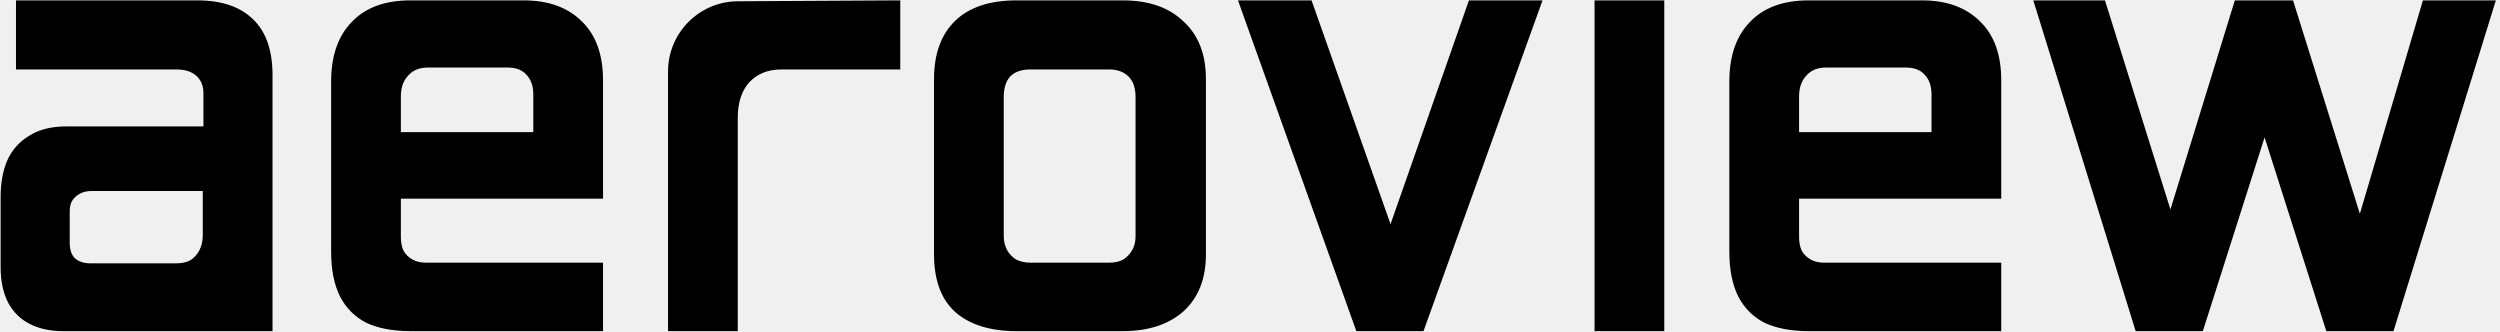
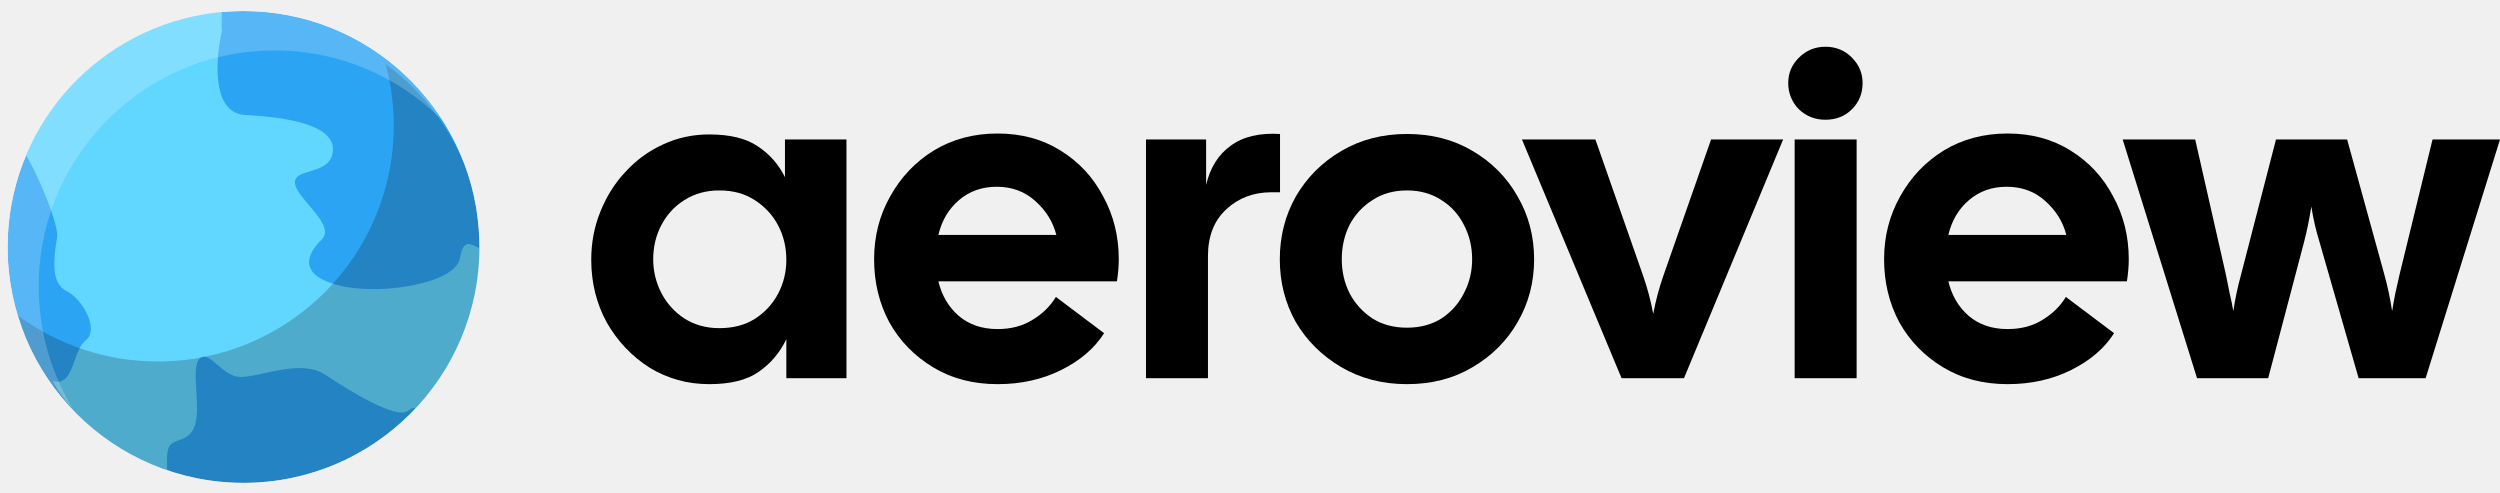
- <svg xmlns="http://www.w3.org/2000/svg" width="302" height="40" viewBox="0 0 302 40" fill="none">
-   <g clip-path="url(#clip0_2130_8)">
-     <path d="M7.573 40C6.078 40 4.765 39.717 3.631 39.15C2.498 38.583 1.622 37.733 1.004 36.6C0.385 35.415 0.076 33.972 0.076 32.272V23.771C0.076 22.122 0.334 20.68 0.849 19.443C1.416 18.155 2.292 17.15 3.477 16.429C4.662 15.656 6.181 15.27 8.036 15.27H24.575V11.251C24.575 10.375 24.291 9.68 23.725 9.164C23.158 8.649 22.359 8.392 21.329 8.392H1.931V0.045H23.802C26.79 0.045 29.057 0.818 30.603 2.364C32.148 3.858 32.921 6.099 32.921 9.087V40H7.573ZM21.329 31.808C21.999 31.808 22.565 31.679 23.029 31.422C23.493 31.113 23.854 30.701 24.111 30.185C24.369 29.67 24.497 29.078 24.497 28.408V23.075H11.05C10.277 23.075 9.633 23.307 9.118 23.771C8.655 24.183 8.423 24.75 8.423 25.471V29.335C8.423 30.16 8.629 30.778 9.041 31.19C9.505 31.602 10.123 31.808 10.896 31.808H21.329ZM49.584 40C47.471 40 45.694 39.665 44.251 38.995C42.86 38.274 41.804 37.218 41.083 35.827C40.361 34.384 40.001 32.581 40.001 30.417V9.86C40.001 6.769 40.825 4.373 42.474 2.673C44.122 0.921 46.492 0.045 49.584 0.045H63.263C66.251 0.045 68.595 0.895 70.295 2.595C71.996 4.244 72.846 6.614 72.846 9.705V24.003H43.014V15.965H64.422V11.406C64.422 10.427 64.164 9.654 63.649 9.087C63.134 8.469 62.361 8.16 61.331 8.16H51.67C50.64 8.16 49.841 8.495 49.274 9.164C48.708 9.783 48.424 10.607 48.424 11.637V28.64C48.424 29.258 48.527 29.799 48.733 30.262C48.991 30.726 49.352 31.087 49.815 31.345C50.279 31.602 50.82 31.731 51.438 31.731H72.846V40H49.584ZM80.698 8.631C80.698 3.967 84.465 0.179 89.129 0.153L108.752 0.045V8.392H94.377C92.779 8.392 91.491 8.907 90.513 9.937C89.585 10.968 89.121 12.41 89.121 14.265V40H80.698V8.631ZM122.799 40C119.606 40 117.132 39.227 115.381 37.682C113.681 36.136 112.83 33.818 112.83 30.726V9.551C112.83 6.511 113.681 4.167 115.381 2.518C117.081 0.869 119.554 0.045 122.799 0.045H135.629C138.771 0.045 141.219 0.895 142.97 2.595C144.773 4.244 145.675 6.562 145.675 9.551V30.726C145.675 33.663 144.773 35.956 142.97 37.604C141.167 39.201 138.72 40 135.629 40H122.799V40ZM134.006 31.731C134.675 31.731 135.242 31.602 135.706 31.345C136.17 31.035 136.53 30.649 136.787 30.185C137.045 29.722 137.174 29.181 137.174 28.562V11.715C137.174 10.633 136.891 9.808 136.324 9.242C135.757 8.675 134.984 8.392 134.006 8.392H124.422C123.392 8.392 122.594 8.675 122.027 9.242C121.511 9.808 121.254 10.633 121.254 11.715V28.562C121.254 29.129 121.383 29.67 121.641 30.185C121.898 30.649 122.259 31.035 122.722 31.345C123.237 31.602 123.83 31.731 124.5 31.731H134.006ZM149.548 0.045H158.436L169.101 30.262H166.86L177.447 0.045H186.335L171.96 40H163.846L149.548 0.045ZM192.621 0.045H201.045V40H192.621V0.045ZM218.488 40C216.375 40 214.598 39.665 213.156 38.995C211.765 38.274 210.708 37.218 209.987 35.827C209.266 34.384 208.905 32.581 208.905 30.417V9.86C208.905 6.769 209.73 4.373 211.379 2.673C213.026 0.921 215.397 0.045 218.488 0.045H232.168C235.156 0.045 237.499 0.895 239.2 2.595C240.9 4.244 241.75 6.614 241.75 9.705V24.003H211.919V15.965H233.327V11.406C233.327 10.427 233.069 9.654 232.554 9.087C232.038 8.469 231.266 8.16 230.235 8.16H220.575C219.545 8.16 218.746 8.495 218.179 9.164C217.612 9.783 217.329 10.607 217.329 11.637V28.64C217.329 29.258 217.432 29.799 217.638 30.262C217.896 30.726 218.257 31.087 218.72 31.345C219.184 31.602 219.724 31.731 220.343 31.731H241.75V40H218.488ZM245.623 0.045H254.28L263.862 30.649H260.54L269.968 0.045H277L286.583 30.649H283.646L292.688 0.045H301.499L289.134 40H281.019L271.513 10.169H275.609L266.104 40H257.988L245.623 0.045Z" fill="black" />
+ <svg xmlns="http://www.w3.org/2000/svg" width="335" height="66" viewBox="0 0 335 66" fill="none">
+   <g clip-path="url(#clip0_1740_31)">
+     <mask id="mask0_1740_31" style="mask-type:alpha" maskUnits="userSpaceOnUse" x="1" y="1" width="64" height="64">
+       <path d="M64.243 33.091C64.243 50.55 50.089 64.705 32.63 64.705C15.172 64.705 1.017 50.55 1.017 33.091C1.017 17.467 12.348 4.492 27.24 1.938C28.993 1.635 30.796 1.477 32.631 1.477C49.283 1.477 62.927 14.352 64.15 30.689V30.701C64.213 31.489 64.245 32.29 64.245 33.09L64.243 33.091Z" fill="#3388F8" />
+     </mask>
+     <g mask="url(#mask0_1740_31)">
+       <path d="M64.244 33.092C64.244 50.55 50.089 64.705 32.63 64.705C15.172 64.705 1.017 50.55 1.017 33.092C1.017 17.468 12.348 4.492 27.241 1.938C28.993 1.635 30.796 1.477 32.632 1.477C49.283 1.477 62.928 14.352 64.15 30.689V30.701C64.214 31.489 64.245 32.29 64.245 33.09L64.244 33.092Z" fill="#2CA4F4" />
+       <path d="M66.074 33.588C65.85 33.712 65.569 33.754 65.215 33.662C64.77 33.546 64.354 33.33 63.972 33.132C62.877 32.562 62.059 32.137 61.615 34.633C61.016 38.007 50.827 39.651 45.361 38.233C39.894 36.808 41.092 34.034 43.115 32.086C44.314 30.929 42.819 29.165 41.407 27.499C40.442 26.36 39.515 25.267 39.515 24.445C39.515 23.556 40.455 23.275 41.527 22.954C42.898 22.544 44.486 22.069 44.61 20.177C44.838 16.81 38.734 15.707 32.889 15.411C27.895 15.152 29.125 6.598 29.752 4.143C29.541 4.175 29.961 -2.799 29.752 -2.763C26.332 -3.15 24.3 -14.51 17.462 -5.98C16.112 -5.98 13.902 -10.78 11.641 -6.429C7.527 -6.311 6.384 -4.923 12.941 0.863C13.506 4.569 6.116 1.337 3.955 4.143C1.659 7.124 2.948 15.173 2.034 18.947C3.46 19.483 7.989 29.786 7.654 31.802C7.204 34.498 6.755 37.96 8.89 38.982C11.025 40.004 13.384 44.162 11.474 45.622C10.775 46.157 10.391 47.229 10.011 48.288C9.414 49.955 8.828 51.59 7.043 51.055C10.53 57.159 15.991 61.988 22.557 64.673C22.392 63.281 22.174 60.717 22.682 59.834C22.957 59.355 23.447 59.18 23.982 58.988C24.828 58.685 25.789 58.34 26.202 56.688C26.502 55.488 26.402 53.888 26.306 52.373C26.188 50.481 26.077 48.722 26.764 48.035C27.402 47.397 28.161 48.048 29.087 48.843C29.952 49.586 30.963 50.453 32.157 50.508C32.957 50.544 34.086 50.298 35.358 50.021C38.017 49.442 41.301 48.726 43.506 50.171C46.764 52.306 53.17 56.351 54.743 55.002C56.044 53.888 57.596 55.767 58.096 56.453C60.15 54.153 63.163 53 64.48 50.171C64.759 49.571 63.73 47.362 63.972 46.743C64.58 45.186 65.717 45.583 66.074 43.917C66.182 43.413 65.262 40.244 65.61 40.47C65.815 39.213 67.084 38.156 67.136 36.853C67.153 36.427 66.074 36.21 66.074 35.78L66.797 35.102C66.797 34.497 66.11 34.188 66.074 33.588Z" fill="#61D6FF" />
+       <path fill-rule="evenodd" clip-rule="evenodd" d="M21.152 48.439C38.61 48.439 52.765 34.284 52.765 16.826L52.766 16.825C52.766 16.025 52.735 15.223 52.672 14.435V14.423C52.522 12.424 52.186 10.476 51.682 8.598C58.928 13.906 63.829 22.227 64.539 31.716V31.728C64.603 32.516 64.634 33.317 64.634 34.117L64.632 34.118C64.632 51.577 50.478 65.732 33.019 65.732C18.406 65.732 6.107 55.814 2.487 42.343C7.717 46.176 14.171 48.439 21.152 48.439Z" fill="black" fill-opacity="0.2" />
+       <path d="M36.046 6.77C18.592 7.186 4.778 21.675 5.194 39.129L5.193 39.13C5.212 39.93 5.262 40.731 5.344 41.517L5.344 41.529C5.816 46.299 7.343 50.747 9.685 54.643C4.723 49.64 1.415 42.979 0.679 35.535L0.679 35.523C0.597 34.736 0.546 33.936 0.527 33.136L0.528 33.135C0.112 15.681 13.927 1.192 31.381 0.776C43.159 0.495 53.586 6.694 59.251 16.118C53.344 10.162 45.094 6.554 36.046 6.77Z" fill="white" fill-opacity="0.2" />
+     </g>
+     <path d="M294.402 50.676L284.438 18.691H294.156L298.278 36.836C298.442 37.615 298.606 38.436 298.77 39.297C298.975 40.117 299.139 40.917 299.262 41.696C299.508 40.056 299.856 38.415 300.308 36.775L304.982 18.691H314.517L319.499 36.775C319.95 38.415 320.299 40.056 320.545 41.696C320.668 40.917 320.811 40.117 320.975 39.297C321.181 38.436 321.365 37.615 321.529 36.836L325.958 18.691H335L325.035 50.676H316.055L310.826 32.469C310.334 30.87 309.965 29.27 309.719 27.671C309.596 28.45 309.452 29.25 309.288 30.07C309.124 30.89 308.94 31.69 308.735 32.469L303.937 50.676H294.402Z" fill="black" />
+     <path d="M269.015 51.476C265.734 51.476 262.843 50.718 260.341 49.2C257.84 47.683 255.892 45.673 254.498 43.172C253.145 40.63 252.468 37.821 252.468 34.745C252.468 31.669 253.186 28.86 254.621 26.318C256.056 23.734 258.004 21.684 260.464 20.167C262.966 18.649 265.816 17.891 269.015 17.891C272.213 17.891 275.022 18.649 277.442 20.167C279.902 21.684 281.809 23.734 283.162 26.318C284.556 28.86 285.254 31.669 285.254 34.745C285.254 35.196 285.233 35.668 285.192 36.16C285.151 36.652 285.09 37.164 285.008 37.698H261.08C261.531 39.584 262.433 41.122 263.786 42.311C265.18 43.5 266.923 44.095 269.015 44.095C270.819 44.095 272.377 43.685 273.689 42.864C275.043 42.044 276.088 41.019 276.826 39.789L283.285 44.648C282.014 46.658 280.107 48.298 277.565 49.569C275.022 50.84 272.172 51.476 269.015 51.476ZM268.891 25.026C266.923 25.026 265.242 25.621 263.848 26.81C262.453 27.999 261.531 29.558 261.08 31.485H276.888C276.437 29.722 275.494 28.204 274.058 26.933C272.664 25.662 270.942 25.026 268.891 25.026Z" fill="black" />
+     <path d="M244.604 16.046C243.21 16.046 242.021 15.574 241.036 14.631C240.093 13.646 239.622 12.478 239.622 11.125C239.622 9.812 240.093 8.685 241.036 7.741C242.021 6.757 243.21 6.265 244.604 6.265C246.039 6.265 247.229 6.757 248.172 7.741C249.115 8.685 249.586 9.812 249.586 11.125C249.586 12.519 249.115 13.688 248.172 14.631C247.229 15.574 246.039 16.046 244.604 16.046ZM240.483 50.676V18.691H248.787V50.676H240.483Z" fill="black" />
+     <path d="M217.289 50.676L203.941 18.691H213.783L220.18 36.959C220.754 38.6 221.205 40.301 221.533 42.065C221.861 40.301 222.313 38.6 222.887 36.959L229.284 18.691H238.941L225.655 50.676H217.289Z" fill="black" />
+     <path d="M188.532 51.476C185.252 51.476 182.32 50.718 179.736 49.2C177.153 47.683 175.123 45.673 173.647 43.172C172.211 40.63 171.494 37.821 171.494 34.745C171.494 31.669 172.211 28.86 173.647 26.318C175.123 23.775 177.153 21.745 179.736 20.228C182.32 18.711 185.252 17.952 188.532 17.952C191.854 17.952 194.786 18.711 197.329 20.228C199.912 21.745 201.921 23.775 203.357 26.318C204.833 28.86 205.571 31.669 205.571 34.745C205.571 37.821 204.833 40.63 203.357 43.172C201.921 45.673 199.912 47.683 197.329 49.2C194.786 50.718 191.854 51.476 188.532 51.476ZM188.532 43.91C190.296 43.91 191.834 43.5 193.146 42.68C194.458 41.819 195.463 40.691 196.16 39.297C196.898 37.903 197.267 36.385 197.267 34.745C197.267 33.064 196.898 31.526 196.16 30.132C195.463 28.737 194.458 27.63 193.146 26.81C191.834 25.949 190.296 25.518 188.532 25.518C186.769 25.518 185.231 25.949 183.919 26.81C182.607 27.63 181.582 28.737 180.843 30.132C180.146 31.526 179.798 33.064 179.798 34.745C179.798 36.385 180.146 37.903 180.843 39.297C181.582 40.691 182.607 41.819 183.919 42.68C185.231 43.5 186.769 43.91 188.532 43.91Z" fill="black" />
+     <path d="M153.562 50.676V18.691H161.62V24.78C162.153 22.484 163.239 20.741 164.88 19.552C166.52 18.321 168.734 17.788 171.523 17.952V25.764H170.354C167.976 25.764 165.966 26.523 164.326 28.04C162.686 29.558 161.866 31.649 161.866 34.314V50.676H153.562Z" fill="black" />
+     <path d="M133.677 51.476C130.396 51.476 127.505 50.718 125.004 49.2C122.502 47.683 120.555 45.673 119.16 43.172C117.807 40.63 117.13 37.821 117.13 34.745C117.13 31.669 117.848 28.86 119.283 26.318C120.719 23.734 122.666 21.684 125.127 20.167C127.628 18.649 130.478 17.891 133.677 17.891C136.876 17.891 139.685 18.649 142.104 20.167C144.565 21.684 146.471 23.734 147.825 26.318C149.219 28.86 149.916 31.669 149.916 34.745C149.916 35.196 149.896 35.668 149.855 36.16C149.814 36.652 149.752 37.164 149.67 37.698H125.742C126.193 39.584 127.095 41.122 128.449 42.311C129.843 43.5 131.586 44.095 133.677 44.095C135.481 44.095 137.04 43.685 138.352 42.864C139.705 42.044 140.751 41.019 141.489 39.789L147.948 44.648C146.676 46.658 144.77 48.298 142.227 49.569C139.685 50.84 136.835 51.476 133.677 51.476ZM133.554 25.026C131.586 25.026 129.904 25.621 128.51 26.81C127.116 27.999 126.193 29.558 125.742 31.485H141.551C141.099 29.722 140.156 28.204 138.721 26.933C137.327 25.662 135.604 25.026 133.554 25.026Z" fill="black" />
+     <path d="M95.035 51.476C92.123 51.476 89.458 50.738 87.038 49.262C84.66 47.744 82.753 45.735 81.318 43.234C79.923 40.691 79.226 37.882 79.226 34.806C79.226 32.51 79.636 30.357 80.457 28.348C81.277 26.297 82.404 24.514 83.84 22.996C85.275 21.438 86.936 20.228 88.822 19.367C90.749 18.465 92.82 18.014 95.035 18.014C97.823 18.014 99.997 18.547 101.555 19.613C103.113 20.638 104.323 22.012 105.184 23.734V18.691H113.427V50.676H105.369V45.448C104.508 47.252 103.277 48.708 101.678 49.815C100.12 50.922 97.905 51.476 95.035 51.476ZM96.388 43.972C98.233 43.972 99.812 43.562 101.124 42.742C102.478 41.88 103.523 40.753 104.262 39.358C105 37.964 105.369 36.447 105.369 34.806C105.369 33.125 105 31.587 104.262 30.193C103.523 28.799 102.478 27.671 101.124 26.81C99.812 25.949 98.233 25.518 96.388 25.518C94.625 25.518 93.066 25.949 91.713 26.81C90.401 27.63 89.376 28.737 88.638 30.132C87.9 31.526 87.53 33.064 87.53 34.745C87.53 36.344 87.9 37.862 88.638 39.297C89.376 40.691 90.401 41.819 91.713 42.68C93.066 43.541 94.625 43.972 96.388 43.972Z" fill="black" />
  </g>
  <defs>
-     <clipPath id="clip0_2130_8">
-       <rect width="301.522" height="40" fill="white" />
+     <clipPath id="clip0_1740_31">
+       <rect width="335" height="66" fill="white" />
    </clipPath>
  </defs>
</svg>
